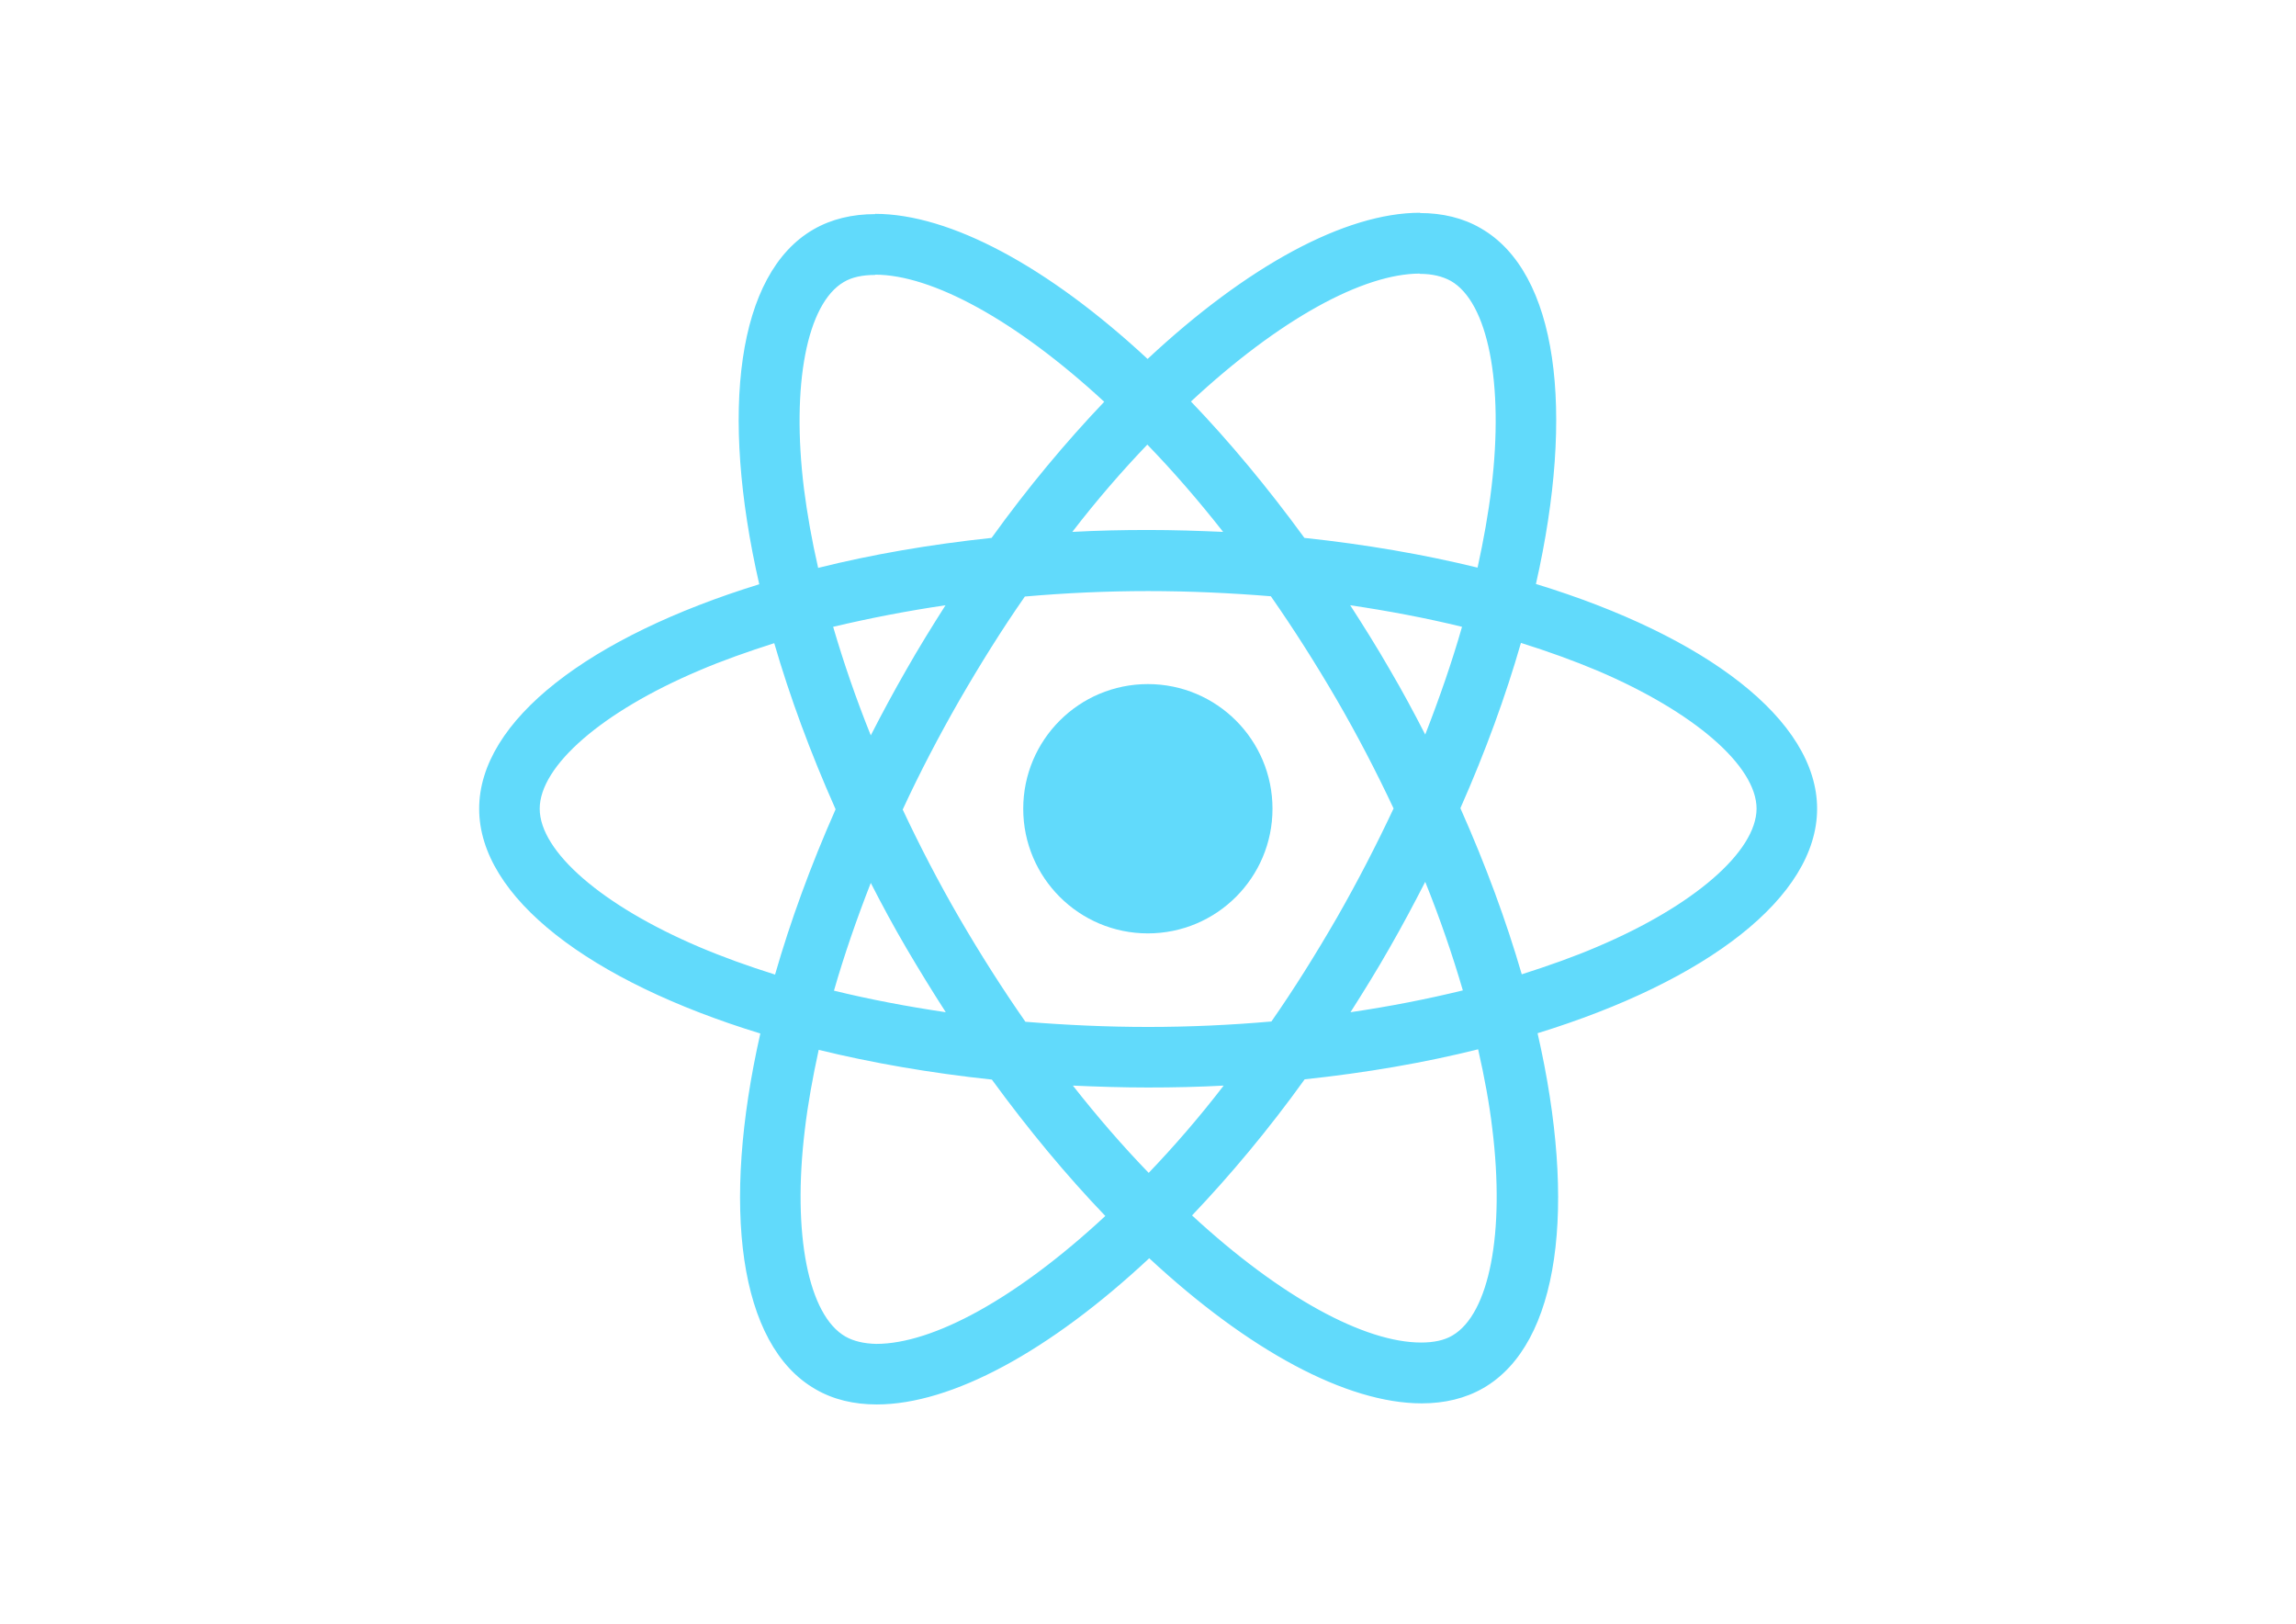
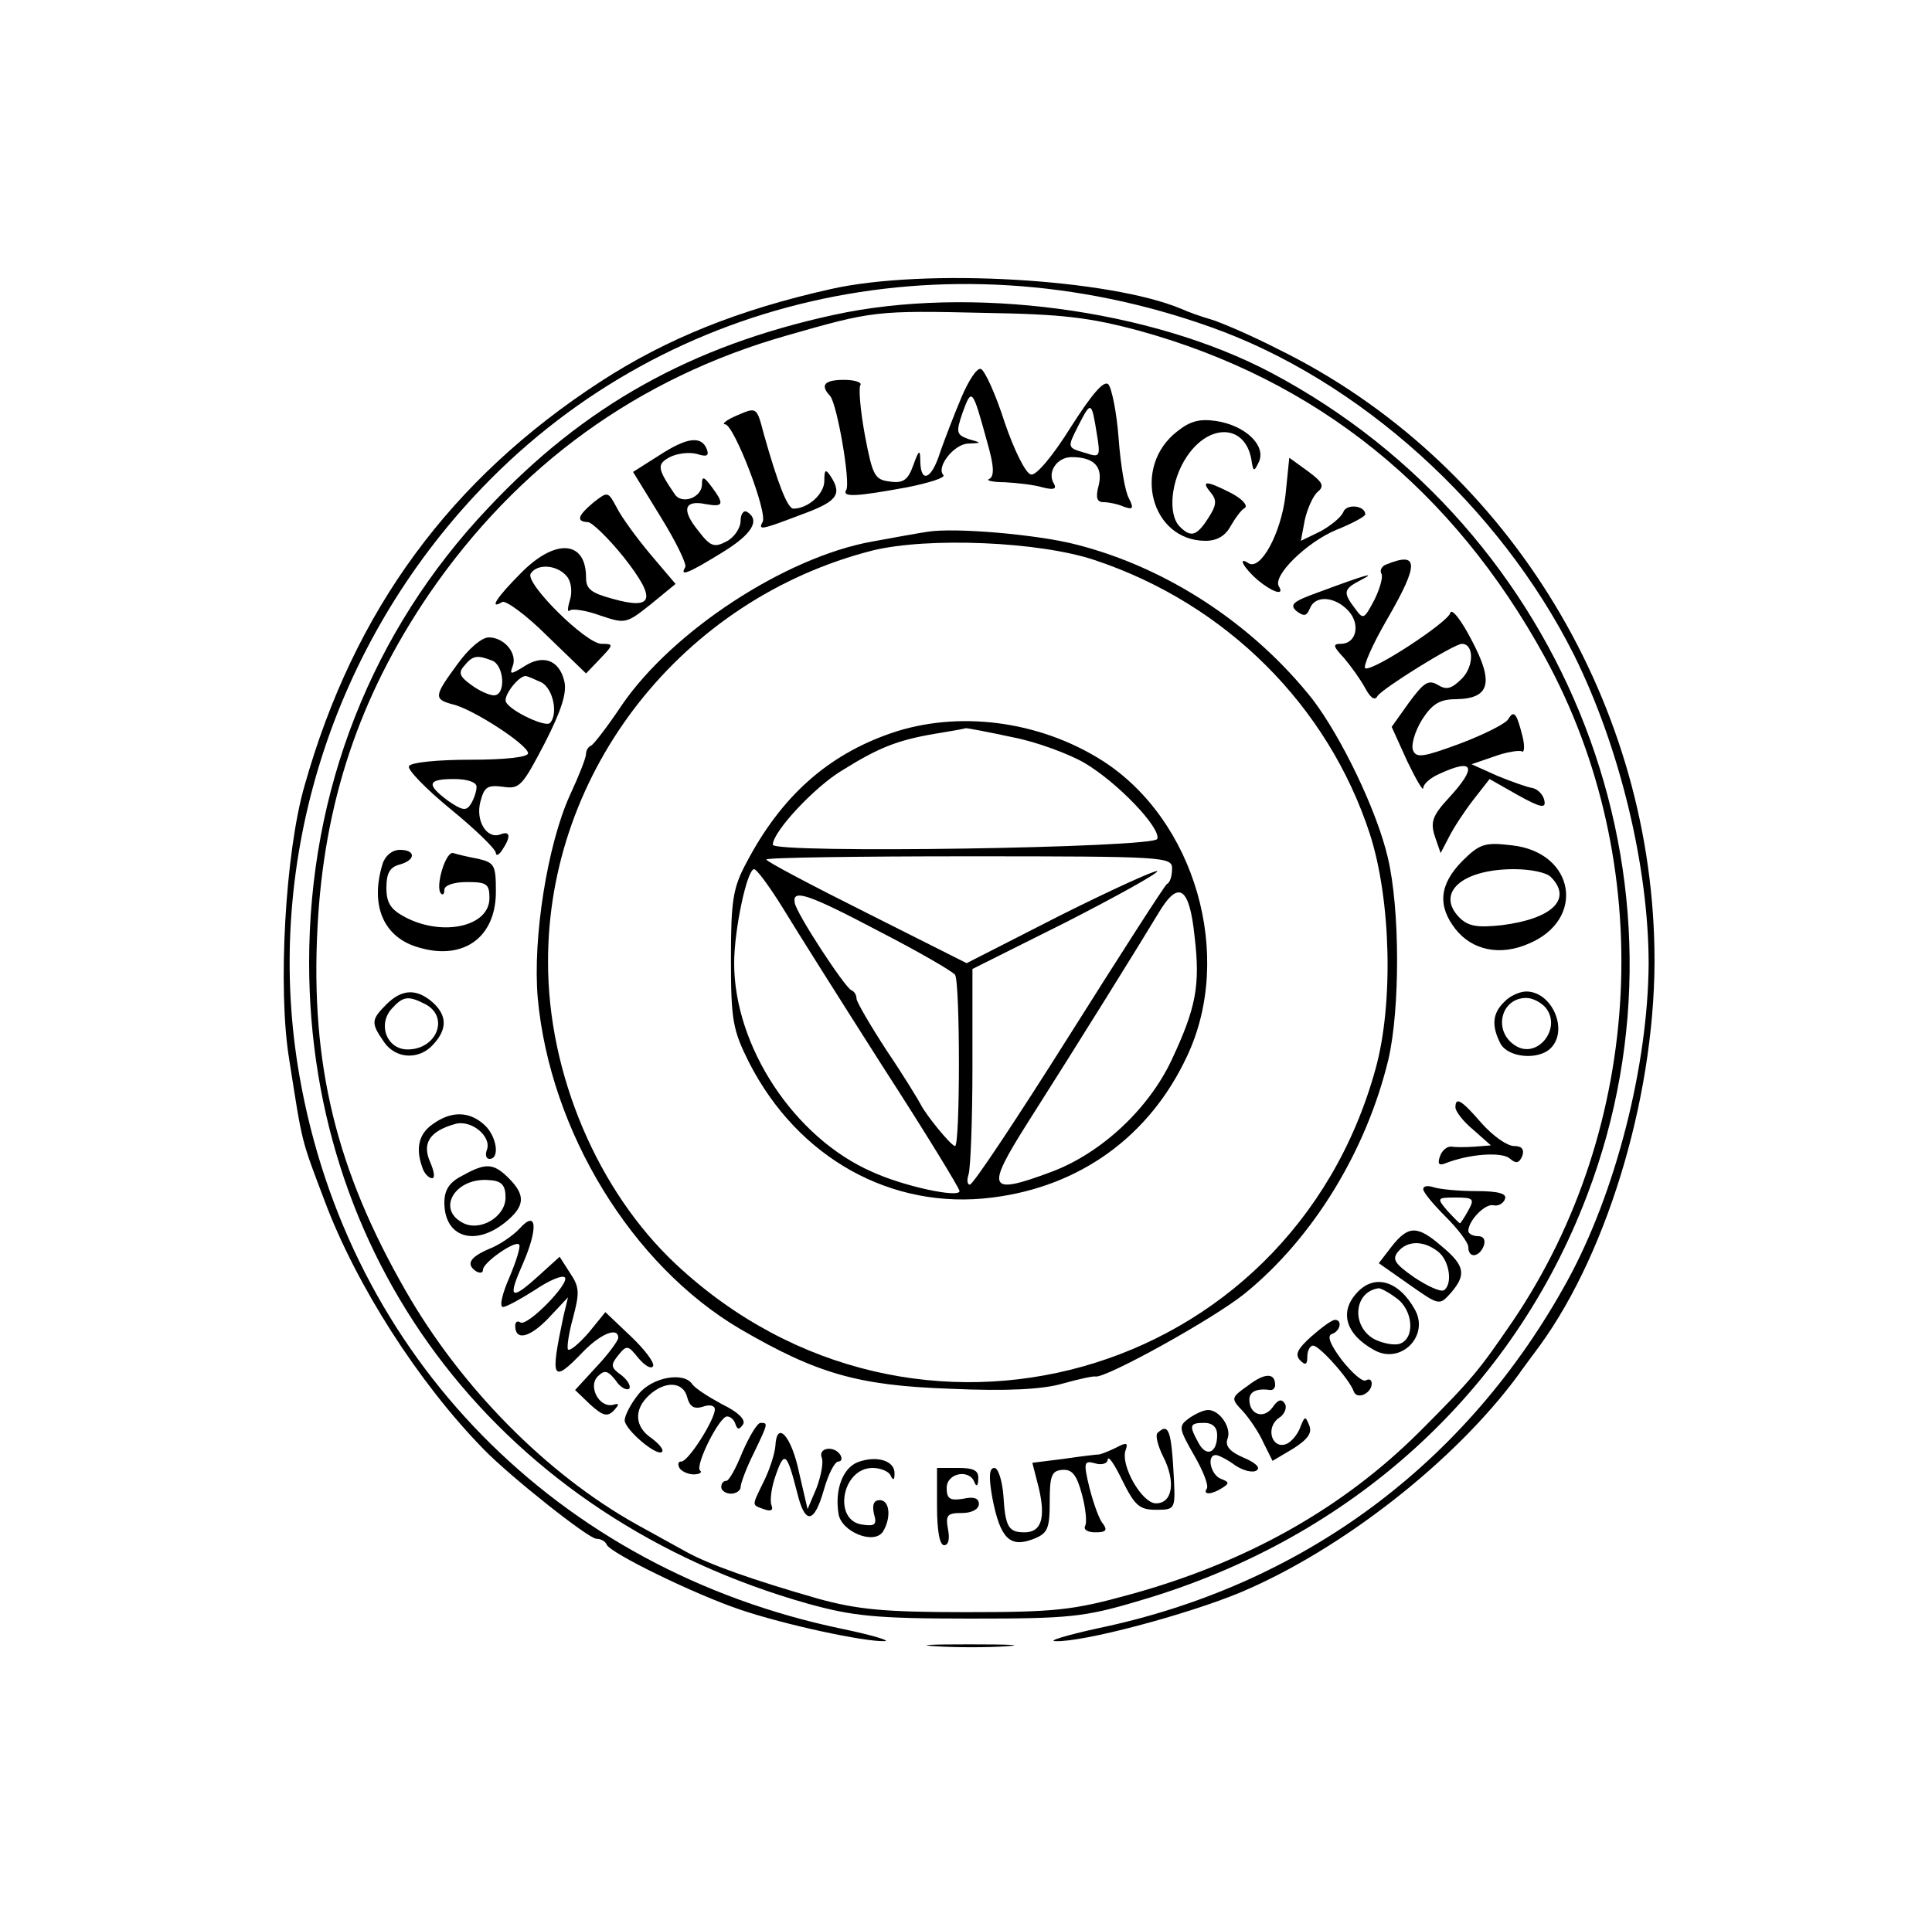
- <svg xmlns="http://www.w3.org/2000/svg" viewBox="0 0 841.9 595.3">
-   <g fill="#61DAFB">
-     <path d="M666.3 296.5c0-32.5-40.7-63.3-103.1-82.4 14.4-63.6 8-114.2-20.2-130.4-6.5-3.8-14.1-5.6-22.4-5.6v22.3c4.6 0 8.3.9 11.4 2.6 13.6 7.8 19.5 37.5 14.9 75.7-1.1 9.4-2.9 19.3-5.1 29.4-19.6-4.8-41-8.5-63.5-10.9-13.5-18.5-27.5-35.3-41.6-50 32.6-30.3 63.2-46.9 84-46.9V78c-27.5 0-63.5 19.6-99.9 53.6-36.4-33.8-72.4-53.2-99.9-53.2v22.3c20.7 0 51.4 16.5 84 46.6-14 14.7-28 31.4-41.3 49.9-22.6 2.4-44 6.1-63.6 11-2.3-10-4-19.7-5.2-29-4.7-38.2 1.1-67.9 14.6-75.8 3-1.8 6.9-2.6 11.5-2.6V78.5c-8.4 0-16 1.8-22.6 5.6-28.1 16.2-34.4 66.7-19.9 130.1-62.2 19.2-102.7 49.9-102.7 82.3 0 32.5 40.7 63.3 103.1 82.4-14.4 63.6-8 114.2 20.2 130.4 6.5 3.8 14.1 5.6 22.5 5.6 27.5 0 63.5-19.6 99.9-53.6 36.4 33.8 72.4 53.2 99.9 53.2 8.4 0 16-1.8 22.6-5.6 28.1-16.2 34.4-66.7 19.9-130.1 62-19.1 102.5-49.9 102.5-82.3zm-130.2-66.7c-3.7 12.9-8.3 26.2-13.5 39.5-4.1-8-8.4-16-13.1-24-4.6-8-9.5-15.8-14.4-23.4 14.2 2.1 27.9 4.7 41 7.9zm-45.8 106.5c-7.8 13.5-15.8 26.3-24.1 38.2-14.9 1.3-30 2-45.2 2-15.1 0-30.2-.7-45-1.9-8.3-11.9-16.4-24.6-24.2-38-7.6-13.1-14.5-26.4-20.8-39.8 6.2-13.4 13.2-26.8 20.7-39.9 7.8-13.5 15.8-26.3 24.1-38.2 14.9-1.3 30-2 45.2-2 15.1 0 30.2.7 45 1.9 8.3 11.9 16.4 24.6 24.2 38 7.6 13.1 14.5 26.4 20.8 39.8-6.3 13.4-13.2 26.8-20.7 39.9zm32.3-13c5.4 13.4 10 26.8 13.8 39.8-13.1 3.2-26.9 5.9-41.2 8 4.9-7.7 9.8-15.6 14.4-23.7 4.6-8 8.9-16.1 13-24.1zM421.2 430c-9.3-9.6-18.6-20.3-27.8-32 9 .4 18.2.7 27.5.7 9.4 0 18.7-.2 27.8-.7-9 11.7-18.3 22.4-27.5 32zm-74.4-58.9c-14.2-2.1-27.9-4.7-41-7.9 3.7-12.9 8.3-26.2 13.5-39.5 4.1 8 8.4 16 13.1 24 4.7 8 9.5 15.8 14.4 23.4zM420.7 163c9.3 9.6 18.6 20.3 27.8 32-9-.4-18.2-.7-27.5-.7-9.4 0-18.7.2-27.8.7 9-11.7 18.3-22.4 27.5-32zm-74 58.9c-4.9 7.7-9.8 15.6-14.4 23.7-4.6 8-8.9 16-13 24-5.4-13.4-10-26.8-13.8-39.8 13.1-3.1 26.9-5.8 41.2-7.9zm-90.5 125.2c-35.4-15.1-58.3-34.9-58.3-50.6 0-15.7 22.9-35.6 58.3-50.6 8.6-3.7 18-7 27.7-10.1 5.7 19.6 13.2 40 22.5 60.9-9.2 20.8-16.6 41.1-22.2 60.6-9.9-3.1-19.3-6.5-28-10.2zM310 490c-13.6-7.8-19.5-37.5-14.9-75.7 1.1-9.4 2.9-19.3 5.1-29.4 19.6 4.8 41 8.5 63.5 10.9 13.5 18.5 27.5 35.3 41.6 50-32.6 30.3-63.2 46.9-84 46.9-4.5-.1-8.3-1-11.3-2.7zm237.2-76.2c4.7 38.2-1.1 67.9-14.6 75.8-3 1.8-6.9 2.6-11.5 2.6-20.7 0-51.4-16.5-84-46.6 14-14.7 28-31.4 41.3-49.9 22.6-2.4 44-6.1 63.6-11 2.3 10.1 4.1 19.8 5.2 29.1zm38.5-66.7c-8.6 3.7-18 7-27.7 10.1-5.7-19.6-13.2-40-22.5-60.9 9.2-20.8 16.6-41.1 22.2-60.6 9.9 3.1 19.3 6.5 28.1 10.2 35.4 15.1 58.3 34.9 58.3 50.6-.1 15.7-23 35.6-58.4 50.6zM320.8 78.4z" />
-     <circle cx="420.9" cy="296.5" r="45.7" />
-     <path d="M520.5 78.1z" />
+ <svg xmlns="http://www.w3.org/2000/svg" version="1.0" width="300pt" height="296pt" viewBox="0 0 300 296" preserveAspectRatio="xMidYMid meet">
+   <g transform="translate(0,296) scale(0.1,-0.1)" fill="#000000" stroke="none">
+     <path d="M1290 2511 c-143 -32 -255 -77 -358 -144 -232 -151 -382 -354 -459 -627 -30 -103 -42 -316 -24 -425 21 -134 18 -122 55 -220 49 -131 146 -283 248 -387 41 -42 162 -138 174 -138 7 0 14 -4 16 -9 5 -13 136 -77 207 -101 71 -24 193 -50 224 -49 12 0 -17 9 -65 19 -443 92 -767 423 -843 859 -56 320 44 655 271 900 286 309 729 411 1144 263 231 -82 448 -278 564 -509 71 -143 116 -329 116 -480 -1 -158 -51 -355 -126 -492 -156 -285 -412 -474 -729 -540 -50 -11 -79 -20 -66 -20 42 -2 204 41 288 76 156 66 332 203 431 338 4 6 19 26 33 45 109 150 182 402 178 616 -7 396 -236 761 -585 932 -43 22 -90 42 -104 46 -14 4 -34 11 -45 16 -111 47 -399 64 -545 31z" />
+     <path d="M1295 2471 c-221 -48 -388 -141 -537 -300 -181 -191 -278 -439 -278 -706 0 -473 303 -863 775 -996 69 -19 104 -23 250 -23 156 0 178 2 265 28 328 96 579 324 695 631 183 482 -29 1031 -491 1276 -187 99 -468 136 -679 90z m475 -25 c275 -76 486 -246 629 -507 175 -320 155 -728 -50 -1031 -52 -76 -62 -89 -144 -171 -119 -119 -269 -204 -452 -254 -87 -24 -115 -27 -253 -27 -127 0 -168 4 -230 21 -101 29 -169 53 -205 73 -16 9 -51 28 -76 42 -140 78 -273 213 -359 363 -108 188 -148 352 -137 564 10 195 65 359 173 518 137 200 324 336 556 402 133 38 137 39 308 35 120 -2 162 -7 240 -28z" />
+     <path d="M1493 2343 c-11 -26 -26 -65 -33 -85 -13 -42 -30 -50 -31 -15 0 20 -2 19 -11 -6 -8 -22 -15 -28 -36 -25 -24 3 -27 9 -39 72 -7 38 -10 73 -7 78 3 4 -9 8 -25 8 -31 0 -38 -8 -22 -25 11 -13 32 -135 25 -146 -7 -12 17 -10 94 4 35 7 60 15 57 19 -12 12 16 48 38 49 22 1 22 1 1 7 -19 7 -20 10 -9 42 14 38 15 37 38 -47 11 -38 11 -53 3 -57 -6 -2 5 -5 24 -5 19 -1 46 -4 59 -8 16 -4 22 -3 18 5 -12 18 4 42 27 42 35 0 49 -15 42 -44 -5 -19 -3 -26 8 -26 8 0 22 -3 31 -7 14 -5 16 -3 8 13 -6 10 -13 52 -16 93 -3 41 -11 79 -16 84 -7 7 -26 -16 -58 -66 -28 -45 -54 -76 -62 -74 -8 1 -26 37 -41 81 -14 44 -31 81 -37 83 -6 2 -19 -18 -30 -44z m210 -56 c6 -36 5 -38 -16 -31 -31 9 -30 8 -12 44 19 37 20 37 28 -13z" />
+     <path d="M1145 2315 c-17 -7 -25 -14 -19 -14 14 -1 67 -139 58 -152 -7 -13 -2 -12 61 12 55 20 63 31 45 59 -8 12 -10 11 -10 -7 0 -20 -25 -43 -48 -43 -9 0 -24 38 -46 116 -11 42 -11 42 -41 29z" />
+     <path d="M1828 2290 c-71 -55 -41 -170 44 -170 18 0 31 8 39 23 7 12 16 25 22 28 5 4 -4 14 -21 23 -39 20 -48 20 -32 1 10 -12 9 -20 -4 -40 -18 -28 -27 -30 -44 -13 -19 19 -14 72 11 109 35 52 90 50 100 -4 3 -20 4 -21 12 -4 11 25 -21 56 -66 63 -26 4 -41 0 -61 -16z" />
+     <path d="M1024 2253 l-41 -26 43 -70 c24 -39 41 -74 38 -78 -9 -15 4 -10 56 22 48 29 61 51 40 64 -5 3 -10 -3 -10 -14 0 -11 -10 -26 -22 -32 -19 -10 -25 -8 -44 17 -26 32 -22 48 12 41 28 -5 29 0 9 27 -12 16 -15 17 -15 4 0 -21 -31 -32 -42 -16 -28 41 -28 47 -8 58 12 6 30 8 42 5 15 -5 19 -3 16 6 -8 23 -31 20 -74 -8z" />
+     <path d="M1996 2190 c-7 -58 -38 -116 -57 -105 -18 12 -8 -7 14 -26 23 -19 42 -25 33 -10 -11 16 43 69 89 88 25 10 45 21 45 24 0 14 -29 17 -34 4 -3 -8 -19 -21 -35 -30 l-31 -15 6 32 c4 18 13 38 20 44 11 9 8 15 -15 32 l-29 21 -6 -59z" />
+     <path d="M922 2180 c-25 -21 -28 -30 -9 -31 6 0 32 -25 56 -55 51 -65 46 -82 -18 -64 -33 9 -41 15 -41 33 0 58 -48 61 -101 7 -37 -37 -51 -58 -29 -45 5 3 37 -20 70 -53 l60 -58 22 23 c21 22 21 23 2 23 -24 0 -119 94 -110 109 10 16 41 14 56 -4 7 -8 9 -24 5 -37 -4 -13 -4 -20 0 -16 4 3 25 0 47 -8 39 -13 40 -13 78 17 l39 32 -39 46 c-21 25 -45 58 -52 72 -14 26 -14 26 -36 9z" />
+     <path d="M1440 2134 c-14 -2 -52 -9 -85 -15 -135 -24 -311 -139 -390 -255 -22 -33 -43 -60 -47 -62 -5 -2 -8 -8 -8 -13 0 -6 -11 -34 -25 -64 -35 -77 -58 -222 -50 -315 19 -207 146 -415 314 -514 120 -70 184 -88 326 -93 89 -4 144 -1 175 8 25 7 48 12 51 11 16 -3 184 90 232 129 106 86 189 222 223 364 18 78 18 233 -1 313 -17 73 -72 187 -117 246 -92 116 -225 204 -366 240 -61 16 -191 27 -232 20z m260 -44 c204 -68 362 -226 427 -425 33 -102 37 -264 9 -365 -133 -484 -718 -648 -1086 -304 -122 114 -199 296 -199 469 -1 298 209 565 504 640 86 21 259 14 345 -15z" />
+     <path d="M1383 1821 c-98 -34 -170 -98 -224 -201 -21 -39 -24 -59 -24 -150 0 -95 3 -110 28 -160 76 -149 222 -230 378 -210 136 17 244 95 302 219 74 156 13 368 -132 460 -98 62 -224 78 -328 42z m189 -6 c37 -7 88 -26 112 -40 51 -30 119 -101 113 -118 -4 -14 -597 -23 -597 -9 0 20 64 89 107 115 56 35 85 47 143 57 25 4 47 8 50 9 3 0 35 -6 72 -14z m248 -204 c0 -11 -3 -22 -8 -24 -4 -3 -72 -109 -152 -236 -80 -127 -149 -231 -154 -231 -4 0 -5 7 -2 16 3 9 6 84 6 167 l0 152 146 73 c80 41 143 76 141 79 -3 2 -71 -29 -151 -69 l-145 -74 -155 78 c-86 43 -156 80 -156 83 0 3 142 5 315 5 305 0 315 -1 315 -19z m-604 -62 c20 -33 90 -144 155 -246 66 -102 119 -189 119 -193 0 -11 -86 7 -136 30 -121 53 -214 195 -214 324 0 52 20 146 31 146 4 0 24 -27 45 -61z m639 -44 c9 -76 2 -111 -36 -192 -36 -76 -109 -144 -186 -173 -99 -37 -103 -28 -38 75 77 121 177 282 204 327 31 52 48 41 56 -37z m-489 8 c60 -31 112 -61 117 -67 8 -12 8 -266 0 -266 -6 0 -45 48 -53 64 -3 6 -26 44 -53 84 -26 40 -47 76 -47 81 0 5 -3 11 -8 13 -10 4 -86 120 -88 136 -4 22 22 13 132 -45z" />
+     <path d="M2152 2083 c-6 -2 -10 -9 -7 -14 3 -4 -2 -23 -11 -41 -16 -30 -17 -31 -30 -13 -19 25 -18 30 9 44 25 13 12 10 -66 -19 -39 -14 -45 -19 -34 -29 12 -9 16 -8 21 4 8 21 39 19 60 -4 19 -21 12 -51 -12 -51 -13 0 -12 -4 5 -22 11 -13 26 -34 33 -47 8 -15 15 -20 19 -12 8 12 119 81 131 81 19 0 19 -35 0 -54 -16 -16 -24 -18 -37 -10 -15 9 -22 4 -45 -27 l-27 -38 24 -53 c14 -29 25 -48 25 -42 0 6 11 16 25 22 54 25 59 11 15 -37 -26 -28 -29 -38 -22 -60 l9 -26 13 25 c7 14 24 40 38 58 l25 32 44 -25 c36 -20 44 -21 41 -8 -2 9 -10 17 -18 19 -8 1 -33 10 -55 19 l-40 18 35 12 c19 7 39 10 43 8 4 -3 5 8 1 24 -9 35 -13 41 -22 26 -4 -7 -38 -24 -75 -38 -57 -21 -68 -23 -73 -10 -3 8 3 29 14 47 16 25 28 32 53 32 53 1 59 26 24 92 -16 31 -31 50 -33 42 -3 -14 -120 -91 -132 -86 -4 2 11 37 35 78 49 85 48 104 -3 83z" />
+     <path d="M710 1928 c-36 -49 -37 -54 -7 -62 31 -7 117 -63 117 -76 0 -6 -35 -10 -89 -10 -50 0 -93 -4 -96 -10 -3 -5 26 -35 65 -67 38 -31 70 -62 70 -68 0 -5 5 -3 10 5 14 21 12 30 -3 24 -21 -8 -39 21 -31 51 6 23 11 26 35 23 26 -4 30 1 65 68 26 51 35 79 30 97 -8 32 -33 41 -62 22 -21 -13 -23 -13 -18 0 8 20 -13 45 -37 45 -11 0 -32 -18 -49 -42z m54 6 c19 -7 22 -54 3 -54 -7 0 -23 7 -35 16 -18 13 -21 19 -11 30 13 16 20 17 43 8z m77 -34 c18 -10 26 -49 13 -63 -7 -7 -60 18 -68 32 -6 9 19 41 30 41 3 0 14 -5 25 -10z m-101 -162 c0 -7 -4 -19 -9 -27 -7 -11 -13 -10 -35 5 -35 26 -32 34 9 34 21 0 35 -5 35 -12z" />
+     <path d="M2270 1622 c-35 -36 -38 -69 -10 -105 26 -33 69 -42 113 -23 90 37 73 142 -25 153 -42 5 -50 3 -78 -25z m138 -24 c34 -34 3 -65 -76 -75 -38 -4 -52 -2 -66 12 -37 38 4 75 85 75 25 0 50 -5 57 -12z" />
+     <path d="M594 1618 c-19 -62 0 -111 51 -128 72 -24 125 12 125 85 0 41 -2 45 -27 51 -16 3 -33 7 -39 9 -12 4 -29 -54 -19 -63 3 -3 5 0 5 6 0 7 15 12 35 12 31 0 35 -3 35 -25 0 -44 -72 -60 -130 -30 -23 12 -30 22 -30 46 0 22 5 32 20 36 26 7 26 23 1 23 -12 0 -23 -9 -27 -22z" />
+     <path d="M600 1400 c-24 -24 -24 -29 -4 -58 18 -27 55 -29 77 -4 22 24 21 45 -1 65 -25 22 -48 21 -72 -3z m61 0 c37 -20 17 -70 -28 -70 -32 0 -47 38 -25 63 18 20 26 21 53 7z" />
+     <path d="M2336 1404 c-19 -18 -20 -38 -6 -65 12 -22 59 -26 78 -7 28 28 2 88 -38 88 -10 0 -26 -7 -34 -16z m64 -9 c26 -32 -13 -81 -47 -59 -35 22 -23 74 17 74 10 0 23 -7 30 -15z" />
+     <path d="M2260 1240 c0 -6 12 -22 28 -35 l27 -24 -25 -2 c-14 -1 -30 -1 -36 0 -7 1 -15 -6 -18 -15 -4 -11 -2 -15 8 -11 38 15 87 18 100 8 10 -9 15 -8 20 4 3 10 -1 15 -13 15 -11 0 -33 16 -50 35 -32 37 -41 42 -41 25z" />
+     <path d="M672 1214 c-22 -15 -27 -38 -16 -68 3 -9 10 -16 15 -16 5 0 3 11 -3 25 -13 29 -1 48 38 59 25 8 58 -19 50 -40 -3 -8 -1 -14 4 -14 17 0 11 36 -8 53 -23 21 -51 22 -80 1z" />
+     <path d="M718 1134 c-20 -10 -28 -22 -28 -42 0 -53 46 -69 94 -31 31 25 33 42 6 69 -24 24 -36 24 -72 4z m67 -34 c0 -30 -40 -54 -67 -39 -41 22 -10 71 42 66 19 -1 25 -8 25 -27z" />
+     <path d="M2210 1113 c0 -5 16 -24 35 -43 19 -19 35 -40 35 -47 0 -18 17 -16 24 2 3 9 0 15 -9 15 -8 0 -15 4 -15 8 0 16 26 43 39 40 7 -2 16 3 18 10 3 8 -10 12 -45 12 -28 0 -57 3 -66 6 -9 3 -16 2 -16 -3z m70 -33 c-6 -11 -12 -20 -13 -20 -1 0 -10 9 -20 20 -16 19 -16 20 13 20 28 0 30 -2 20 -20z" />
+     <path d="M807 1052 c-10 -11 -32 -26 -48 -32 -30 -13 -36 -24 -19 -35 6 -3 10 -2 10 3 0 11 50 46 56 39 3 -2 -4 -25 -15 -51 -11 -25 -16 -46 -10 -46 5 0 27 12 49 26 22 15 43 24 47 20 9 -8 -58 -77 -69 -70 -4 3 -8 1 -8 -5 0 -24 22 -19 51 11 l31 33 -7 -29 c-21 -99 -18 -106 30 -56 27 28 55 40 55 22 0 -4 -15 -25 -34 -45 l-33 -36 24 -23 c19 -17 26 -19 36 -9 9 10 9 12 -1 9 -22 -5 -39 29 -24 44 11 11 16 9 28 -6 7 -11 17 -16 21 -13 3 4 -2 13 -12 21 -17 12 -17 16 -5 31 13 16 15 16 31 -4 10 -12 20 -18 23 -13 3 5 -13 26 -34 46 l-40 38 -26 -32 c-15 -17 -29 -29 -32 -26 -2 3 1 25 8 50 10 38 10 47 -5 69 l-16 25 -32 -29 c-44 -40 -49 -36 -26 16 25 57 23 87 -4 57z" />
+     <path d="M2161 1024 l-20 -26 47 -33 c47 -33 47 -33 65 -13 24 28 22 42 -14 72 -38 33 -52 33 -78 0z m72 -8 c18 -14 23 -51 9 -60 -5 -3 -25 6 -46 20 -30 21 -35 28 -25 40 14 17 39 18 62 0z" />
+     <path d="M2107 952 c-28 -30 -17 -65 27 -89 41 -23 86 22 63 63 -25 45 -63 56 -90 26z m61 -8 c26 -18 30 -62 6 -71 -8 -3 -26 0 -40 7 -36 20 -32 73 6 79 3 1 16 -6 28 -15z" />
+     <path d="M2036 884 c-21 -19 -26 -28 -17 -37 8 -8 11 -7 11 6 0 9 4 17 9 17 10 0 57 -53 63 -71 5 -14 28 -3 28 12 0 6 -4 8 -9 5 -5 -3 -21 11 -37 31 -18 24 -24 38 -16 41 13 4 17 22 5 22 -5 0 -21 -12 -37 -26z" />
+     <path d="M1938 808 c-27 -19 -27 -20 -8 -40 10 -11 25 -33 32 -49 l14 -28 32 19 c22 14 30 24 25 36 -6 15 -7 15 -14 -3 -4 -11 -14 -23 -22 -26 -22 -8 -32 25 -12 40 10 6 14 17 10 23 -5 8 -11 6 -19 -6 -14 -19 -36 -11 -36 12 0 13 12 18 33 15 4 0 7 3 7 8 0 19 -16 19 -42 -1z" />
+     <path d="M991 794 c-12 -15 -21 -33 -21 -40 0 -14 50 -57 58 -49 3 3 -4 12 -16 21 -27 18 -28 45 -4 67 25 23 53 21 59 -3 4 -15 11 -19 24 -15 11 4 19 2 19 -4 0 -16 -41 -81 -52 -81 -5 0 -6 -4 -3 -10 3 -5 13 -10 22 -10 9 0 14 3 10 6 -8 8 30 84 42 84 5 0 11 -5 13 -12 3 -9 6 -9 12 0 4 7 -8 19 -33 31 -22 12 -42 25 -46 31 -13 20 -63 11 -84 -16z" />
+     <path d="M1846 757 c-16 -12 -16 -15 8 -57 14 -24 23 -47 20 -52 -7 -10 7 -10 24 1 11 7 11 9 -2 14 -16 6 -23 37 -8 37 4 0 18 -7 30 -16 12 -8 27 -12 33 -8 7 4 -1 12 -20 20 -21 9 -29 18 -25 29 7 17 -12 45 -30 45 -7 0 -20 -6 -30 -13z m44 -26 c0 -28 -17 -35 -29 -12 -15 27 -14 31 9 31 13 0 20 -7 20 -19z" />
+     <path d="M1153 705 c-10 -25 -21 -45 -25 -45 -5 0 -8 -4 -8 -10 0 -5 7 -10 15 -10 8 0 15 5 15 10 0 6 9 30 20 52 23 48 23 48 11 48 -5 0 -17 -20 -28 -45z" />
+     <path d="M1204 714 c-1 -12 -9 -37 -18 -55 -19 -39 -19 -36 0 -43 11 -4 15 -2 12 6 -3 7 0 29 7 48 13 37 17 34 33 -29 12 -49 26 -48 41 4 7 25 17 45 23 45 5 0 6 5 3 10 -9 15 -35 12 -29 -4 3 -7 -1 -28 -8 -47 l-14 -33 -13 56 c-12 58 -35 83 -37 42z" />
+     <path d="M1797 734 c-3 -4 1 -20 9 -36 20 -39 15 -73 -11 -73 -22 0 -56 60 -47 83 4 11 1 12 -14 4 -10 -5 -22 -10 -27 -11 -4 0 -29 -3 -56 -7 l-48 -6 10 -39 c11 -47 4 -69 -22 -69 -25 0 -30 8 -33 58 -2 23 -8 42 -14 42 -8 0 -9 -14 -3 -47 12 -62 27 -77 62 -64 24 9 27 16 27 59 0 40 3 48 20 49 15 1 22 -8 30 -38 6 -22 8 -44 5 -49 -3 -6 4 -10 16 -10 16 0 19 3 12 13 -6 6 -15 32 -21 55 -10 41 -9 44 9 39 10 -3 19 0 19 6 1 7 11 -8 23 -33 19 -38 26 -45 52 -45 29 0 30 1 28 45 -4 79 -8 91 -26 74z" />
+     <path d="M1332 689 c-23 -9 -36 -42 -30 -80 4 -28 55 -49 69 -28 13 21 11 49 -5 49 -9 0 -12 -7 -9 -21 5 -17 2 -20 -18 -17 -46 6 -32 88 16 88 13 0 26 -6 28 -12 4 -8 6 -7 6 3 1 20 -27 29 -57 18z" />
+     <path d="M1455 620 c0 -37 4 -60 11 -60 7 0 9 10 6 25 -4 22 -1 25 22 25 15 0 26 6 26 14 0 9 -8 12 -25 8 -20 -3 -25 0 -25 17 0 23 35 30 43 9 3 -8 6 -6 6 5 1 13 -7 17 -31 17 l-33 0 0 -60z" />
+     <path d="M1453 403 c32 -2 81 -2 110 0 29 2 3 3 -58 3 -60 0 -84 -1 -52 -3z" />
  </g>
</svg>
